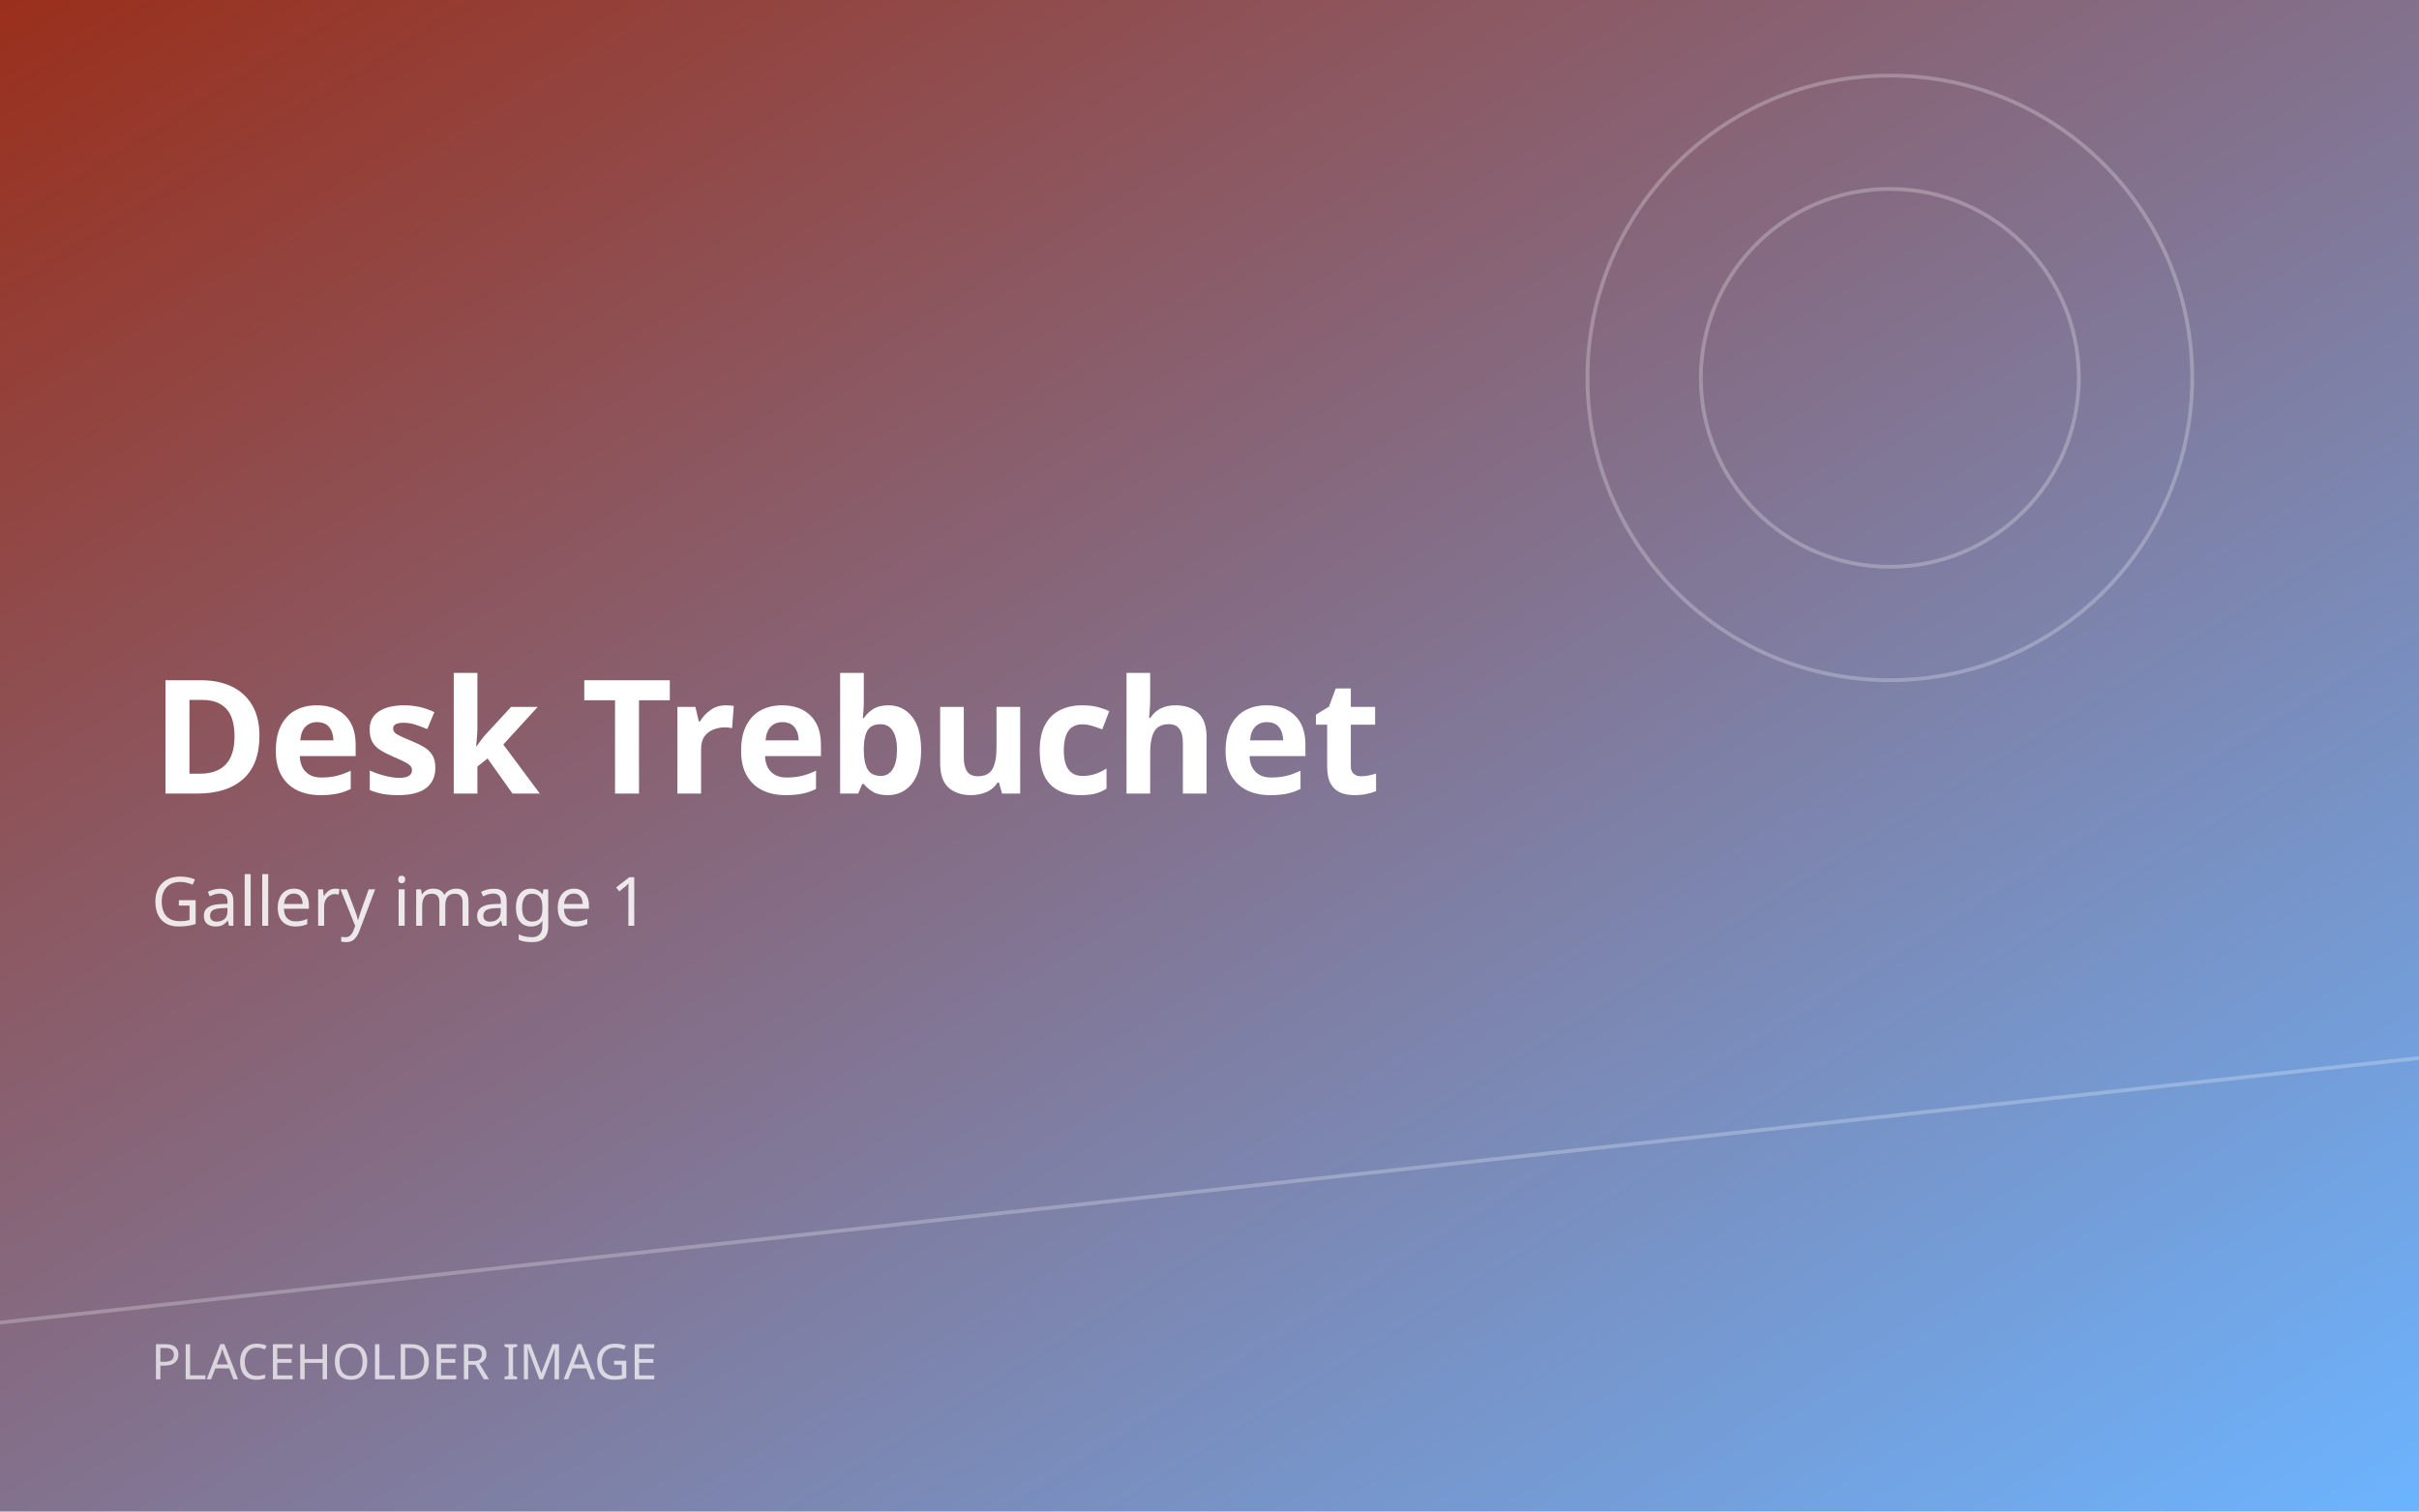
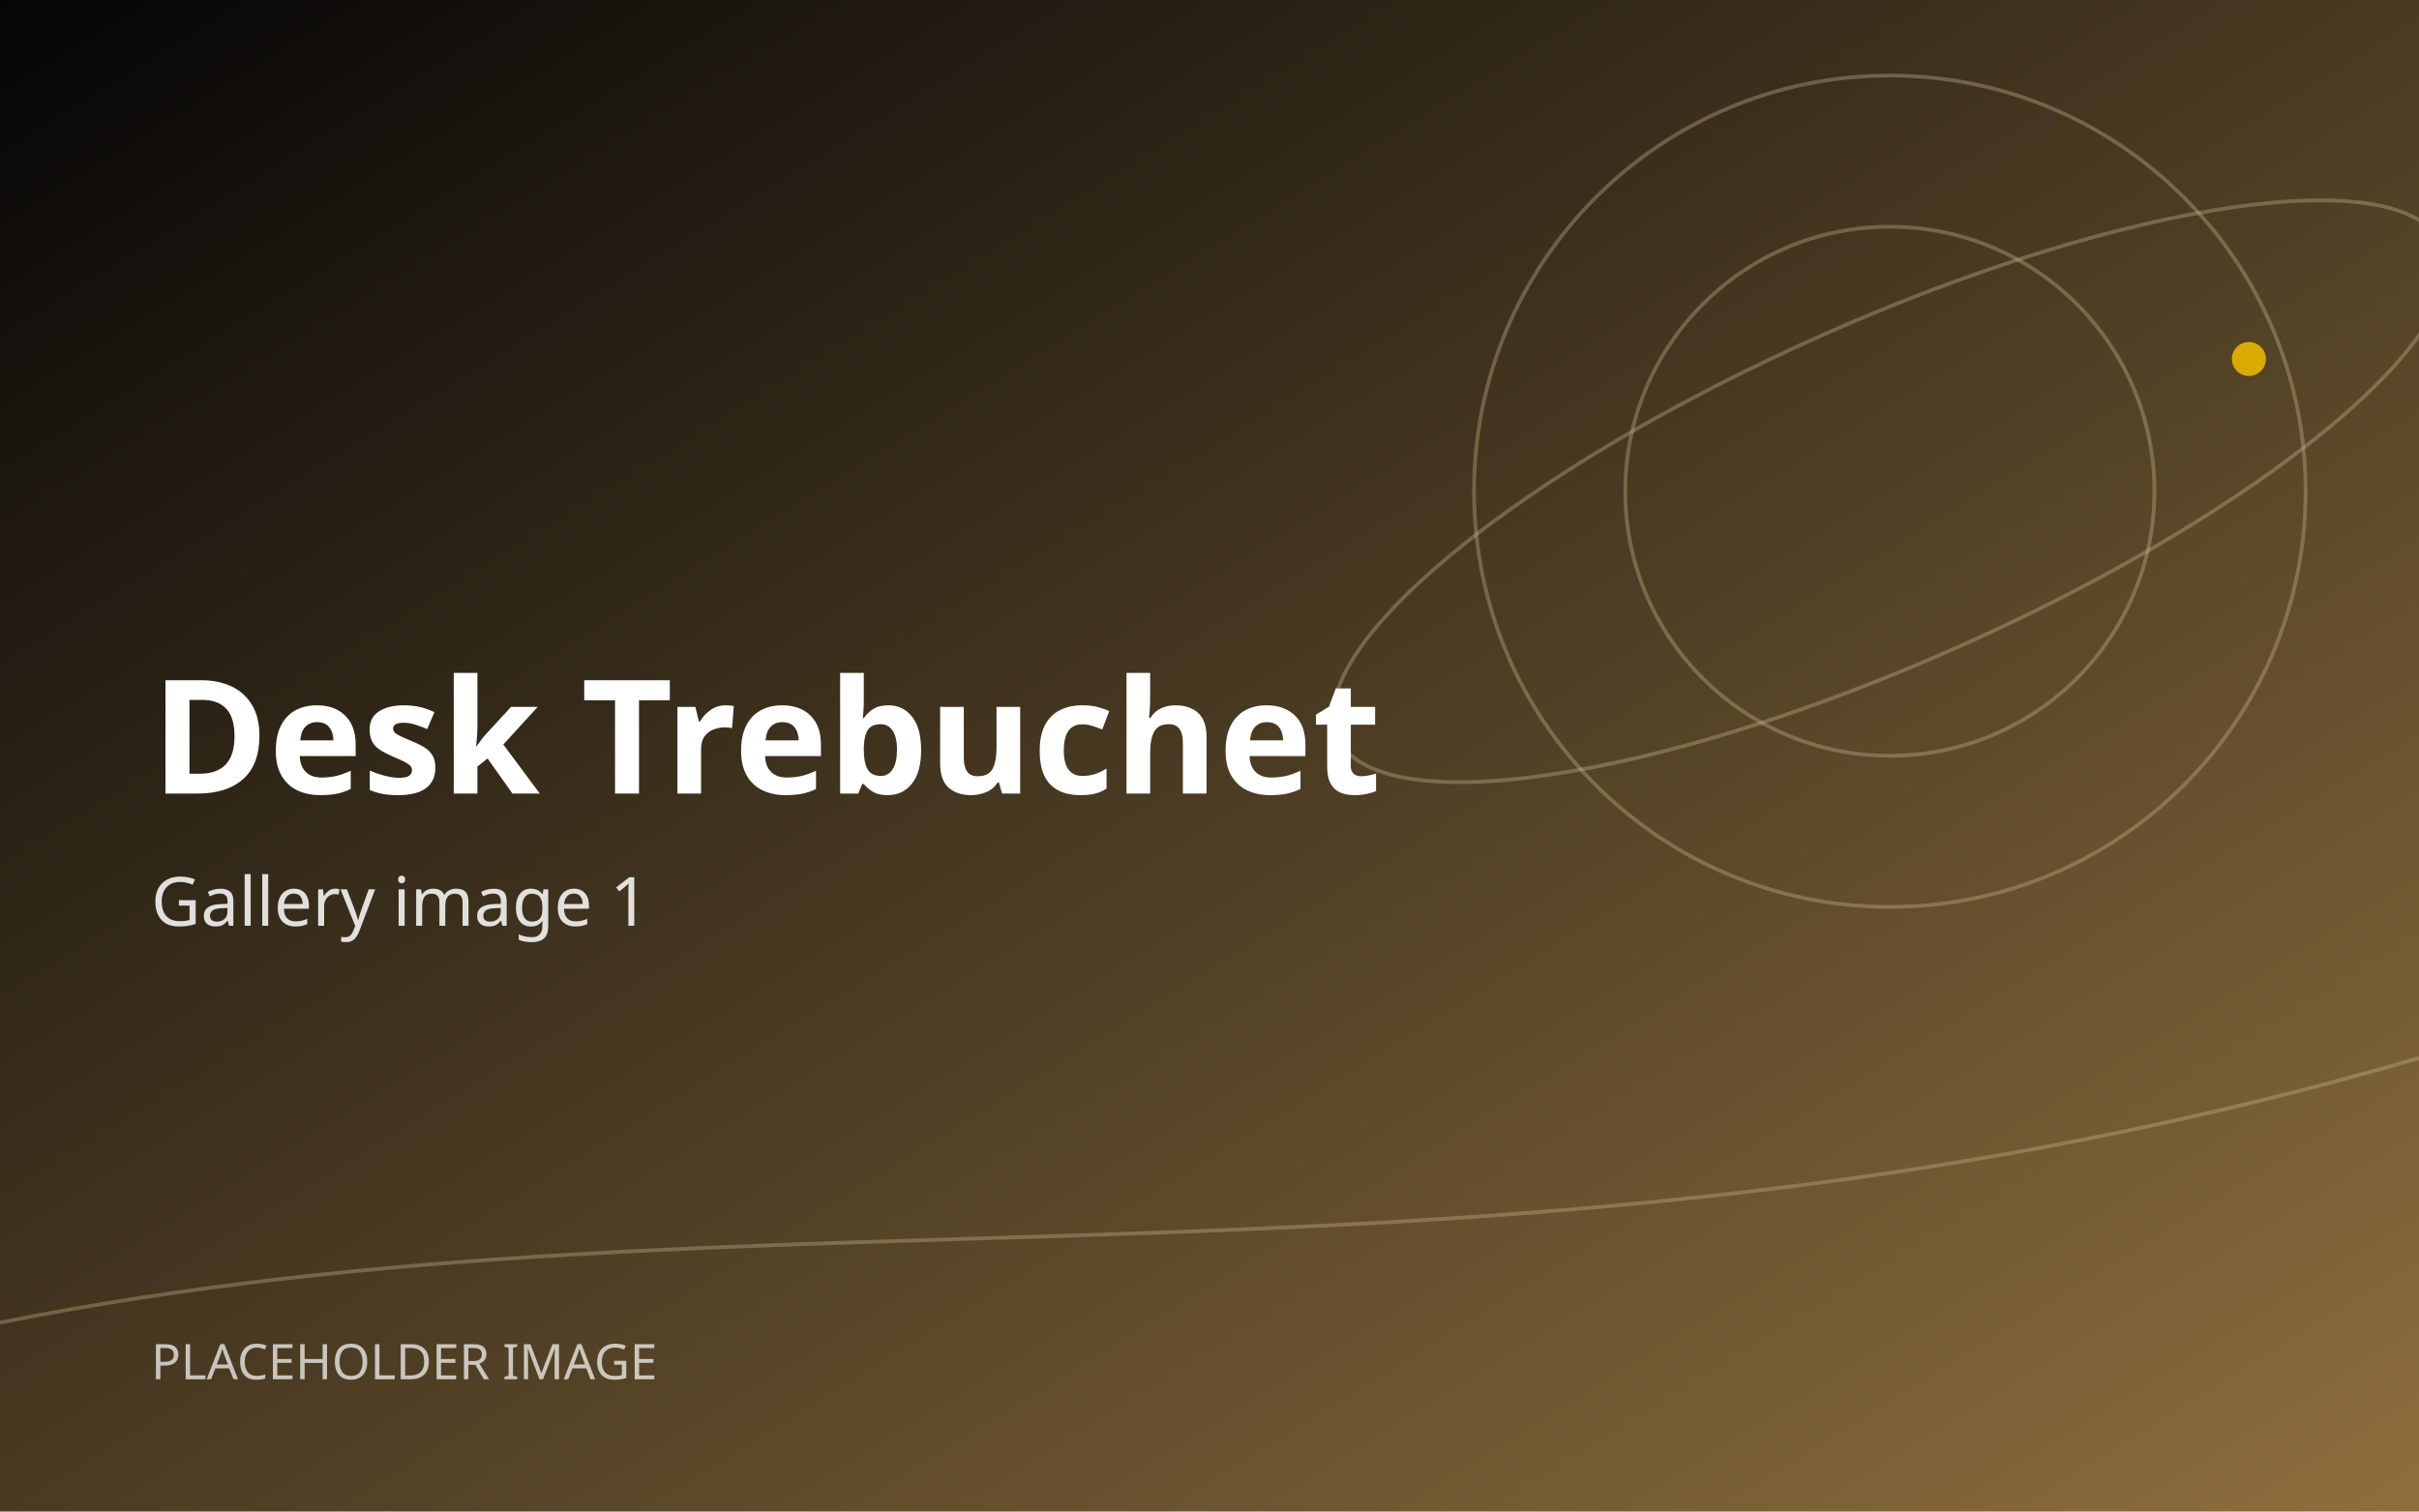
<svg xmlns="http://www.w3.org/2000/svg" viewBox="0 0 1280 800" width="1280" height="800">
  <defs>
    <linearGradient id="g" x1="0" y1="0" x2="1" y2="1">
-       <stop offset="0" stop-color="#9a2f1b" />
-       <stop offset="1" stop-color="#6cb4ff" />
+       <stop offset="0" stop-color="#050506" />
+       <stop offset="1" stop-color="#8e6f3e" />
    </linearGradient>
  </defs>
  <rect width="1280" height="800" fill="url(#g)" />
-   <g fill="none" stroke="#fff" stroke-opacity=".25" stroke-width="2">
-     <circle cx="1000" cy="200" r="160" />
-     <circle cx="1000" cy="200" r="100" />
-     <path d="M0 700 L1280 560" />
+   <g fill="none" stroke="#cfb991" stroke-opacity=".35" stroke-width="2">
+     <circle cx="1000" cy="260" r="220" />
+     <circle cx="1000" cy="260" r="140" />
+     <ellipse cx="1000" cy="260" rx="320" ry="90" transform="rotate(-24 1000 260)" />
+     <path d="M0 700 C 400 620 800 700 1280 560" />
  </g>
+   <circle cx="1190" cy="190" r="9" fill="#daaa00" />
  <text x="80" y="420" font-family="system-ui,sans-serif" font-size="84" font-weight="800" fill="#fff">Desk Trebuchet</text>
  <text x="80" y="490" font-family="system-ui,sans-serif" font-size="36" fill="#fff" fill-opacity=".85">Gallery image 1</text>
  <text x="80" y="730" font-family="system-ui,sans-serif" font-size="26" fill="#fff" fill-opacity=".7">PLACEHOLDER IMAGE</text>
</svg>
